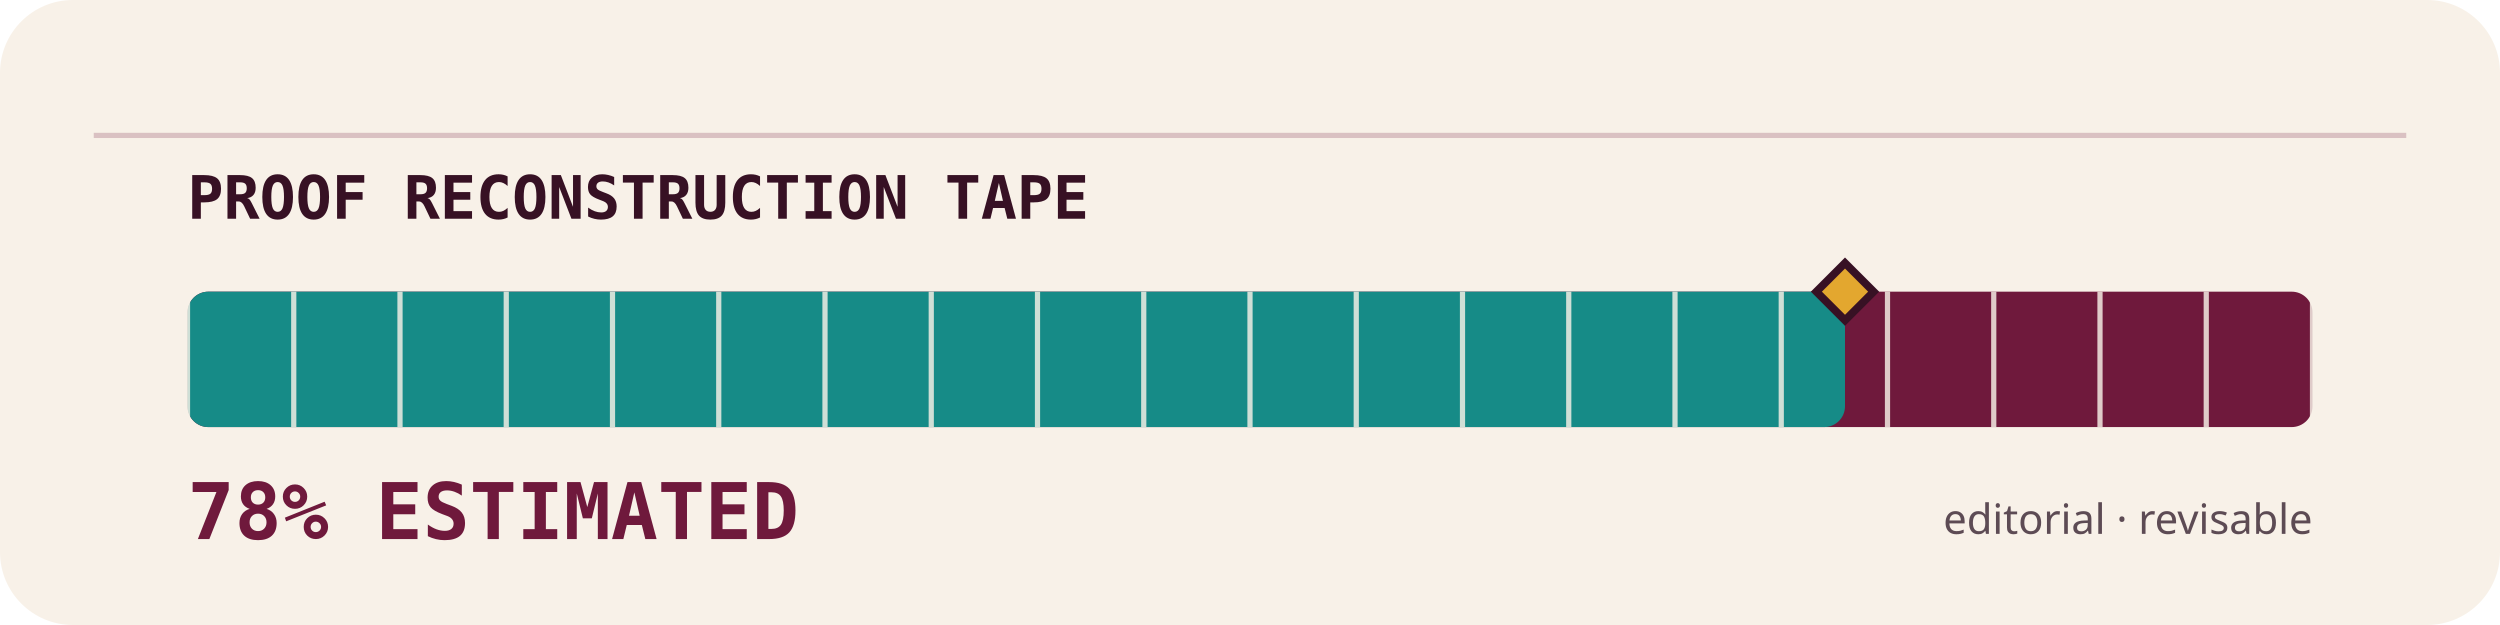
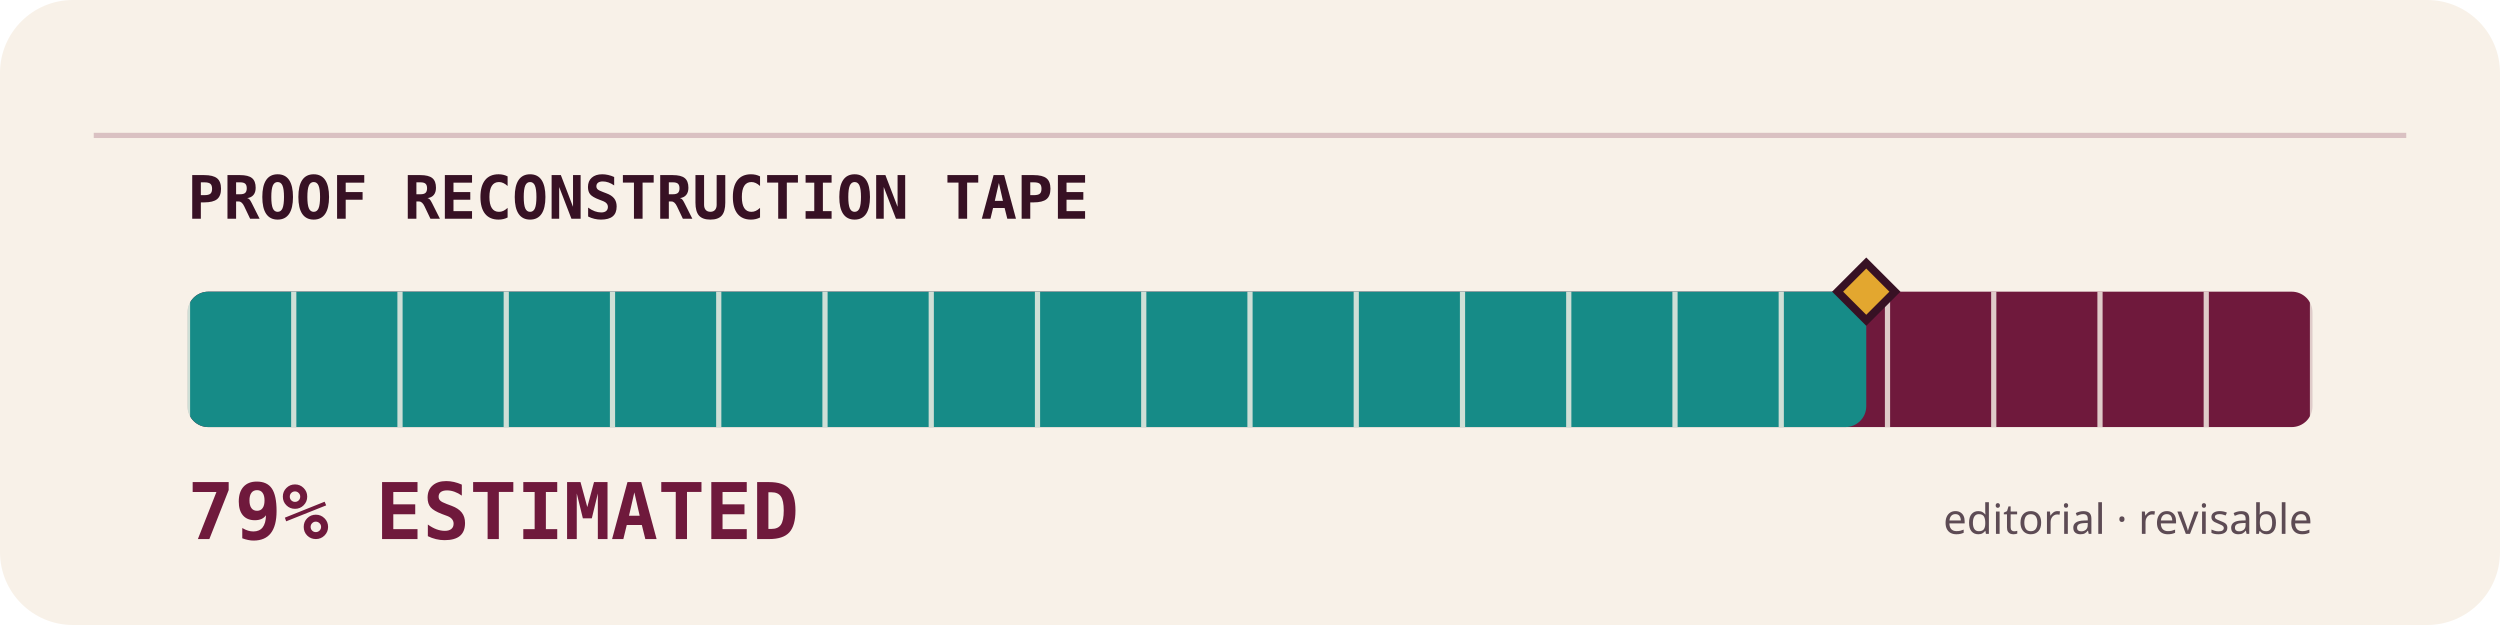
<svg xmlns="http://www.w3.org/2000/svg" viewBox="0 0 960 240" width="960" height="240" role="img" aria-labelledby="proof-progress-title proof-progress-desc">
  <rect width="960" height="240" rx="28" fill="#f8f1e8" />
  <path d="M36 52h888" stroke="#6f193c" stroke-width="2" opacity="0.22" />
  <text x="72" y="84" fill="#371124" font-family="ui-monospace, SFMono-Regular, Menlo, Consolas, monospace" font-size="23" font-weight="700">PROOF RECONSTRUCTION TAPE</text>
  <rect x="72" y="112" width="816" height="52" rx="8" fill="#6f193c" />
-   <rect x="72" y="112" width="636.48" height="52" rx="8" fill="#168b87" />
+   <rect x="72" y="112" width="644.64" height="52" rx="8" fill="#168b87" />
  <path d="M72 112v52" stroke="#f8f1e8" stroke-width="2" opacity="0.82" />
  <path d="M112.8 112v52" stroke="#f8f1e8" stroke-width="2" opacity="0.82" />
  <path d="M153.6 112v52" stroke="#f8f1e8" stroke-width="2" opacity="0.82" />
  <path d="M194.4 112v52" stroke="#f8f1e8" stroke-width="2" opacity="0.82" />
  <path d="M235.2 112v52" stroke="#f8f1e8" stroke-width="2" opacity="0.82" />
  <path d="M276 112v52" stroke="#f8f1e8" stroke-width="2" opacity="0.82" />
  <path d="M316.8 112v52" stroke="#f8f1e8" stroke-width="2" opacity="0.82" />
  <path d="M357.6 112v52" stroke="#f8f1e8" stroke-width="2" opacity="0.82" />
  <path d="M398.4 112v52" stroke="#f8f1e8" stroke-width="2" opacity="0.82" />
  <path d="M439.2 112v52" stroke="#f8f1e8" stroke-width="2" opacity="0.82" />
  <path d="M480 112v52" stroke="#f8f1e8" stroke-width="2" opacity="0.82" />
  <path d="M520.8 112v52" stroke="#f8f1e8" stroke-width="2" opacity="0.82" />
  <path d="M561.6 112v52" stroke="#f8f1e8" stroke-width="2" opacity="0.82" />
  <path d="M602.4 112v52" stroke="#f8f1e8" stroke-width="2" opacity="0.82" />
  <path d="M643.2 112v52" stroke="#f8f1e8" stroke-width="2" opacity="0.82" />
  <path d="M684 112v52" stroke="#f8f1e8" stroke-width="2" opacity="0.82" />
  <path d="M724.8 112v52" stroke="#f8f1e8" stroke-width="2" opacity="0.82" />
  <path d="M765.6 112v52" stroke="#f8f1e8" stroke-width="2" opacity="0.82" />
  <path d="M806.4 112v52" stroke="#f8f1e8" stroke-width="2" opacity="0.82" />
  <path d="M847.2 112v52" stroke="#f8f1e8" stroke-width="2" opacity="0.82" />
  <path d="M888 112v52" stroke="#f8f1e8" stroke-width="2" opacity="0.82" />
-   <path d="M708.48 101l11 11-11 11-11-11z" fill="#e3a72f" stroke="#371124" stroke-width="3" />
-   <text x="72" y="207" fill="#6f193c" font-family="ui-monospace, SFMono-Regular, Menlo, Consolas, monospace" font-size="30" font-weight="800">78% ESTIMATED</text>
+   <path d="M716.64 101l11 11-11 11-11-11z" fill="#e3a72f" stroke="#371124" stroke-width="3" />
+   <text x="72" y="207" fill="#6f193c" font-family="ui-monospace, SFMono-Regular, Menlo, Consolas, monospace" font-size="30" font-weight="800">79% ESTIMATED</text>
  <text x="888" y="205" text-anchor="end" fill="#5d4b54" font-family="system-ui, sans-serif" font-size="16">editorial · revisable</text>
</svg>
